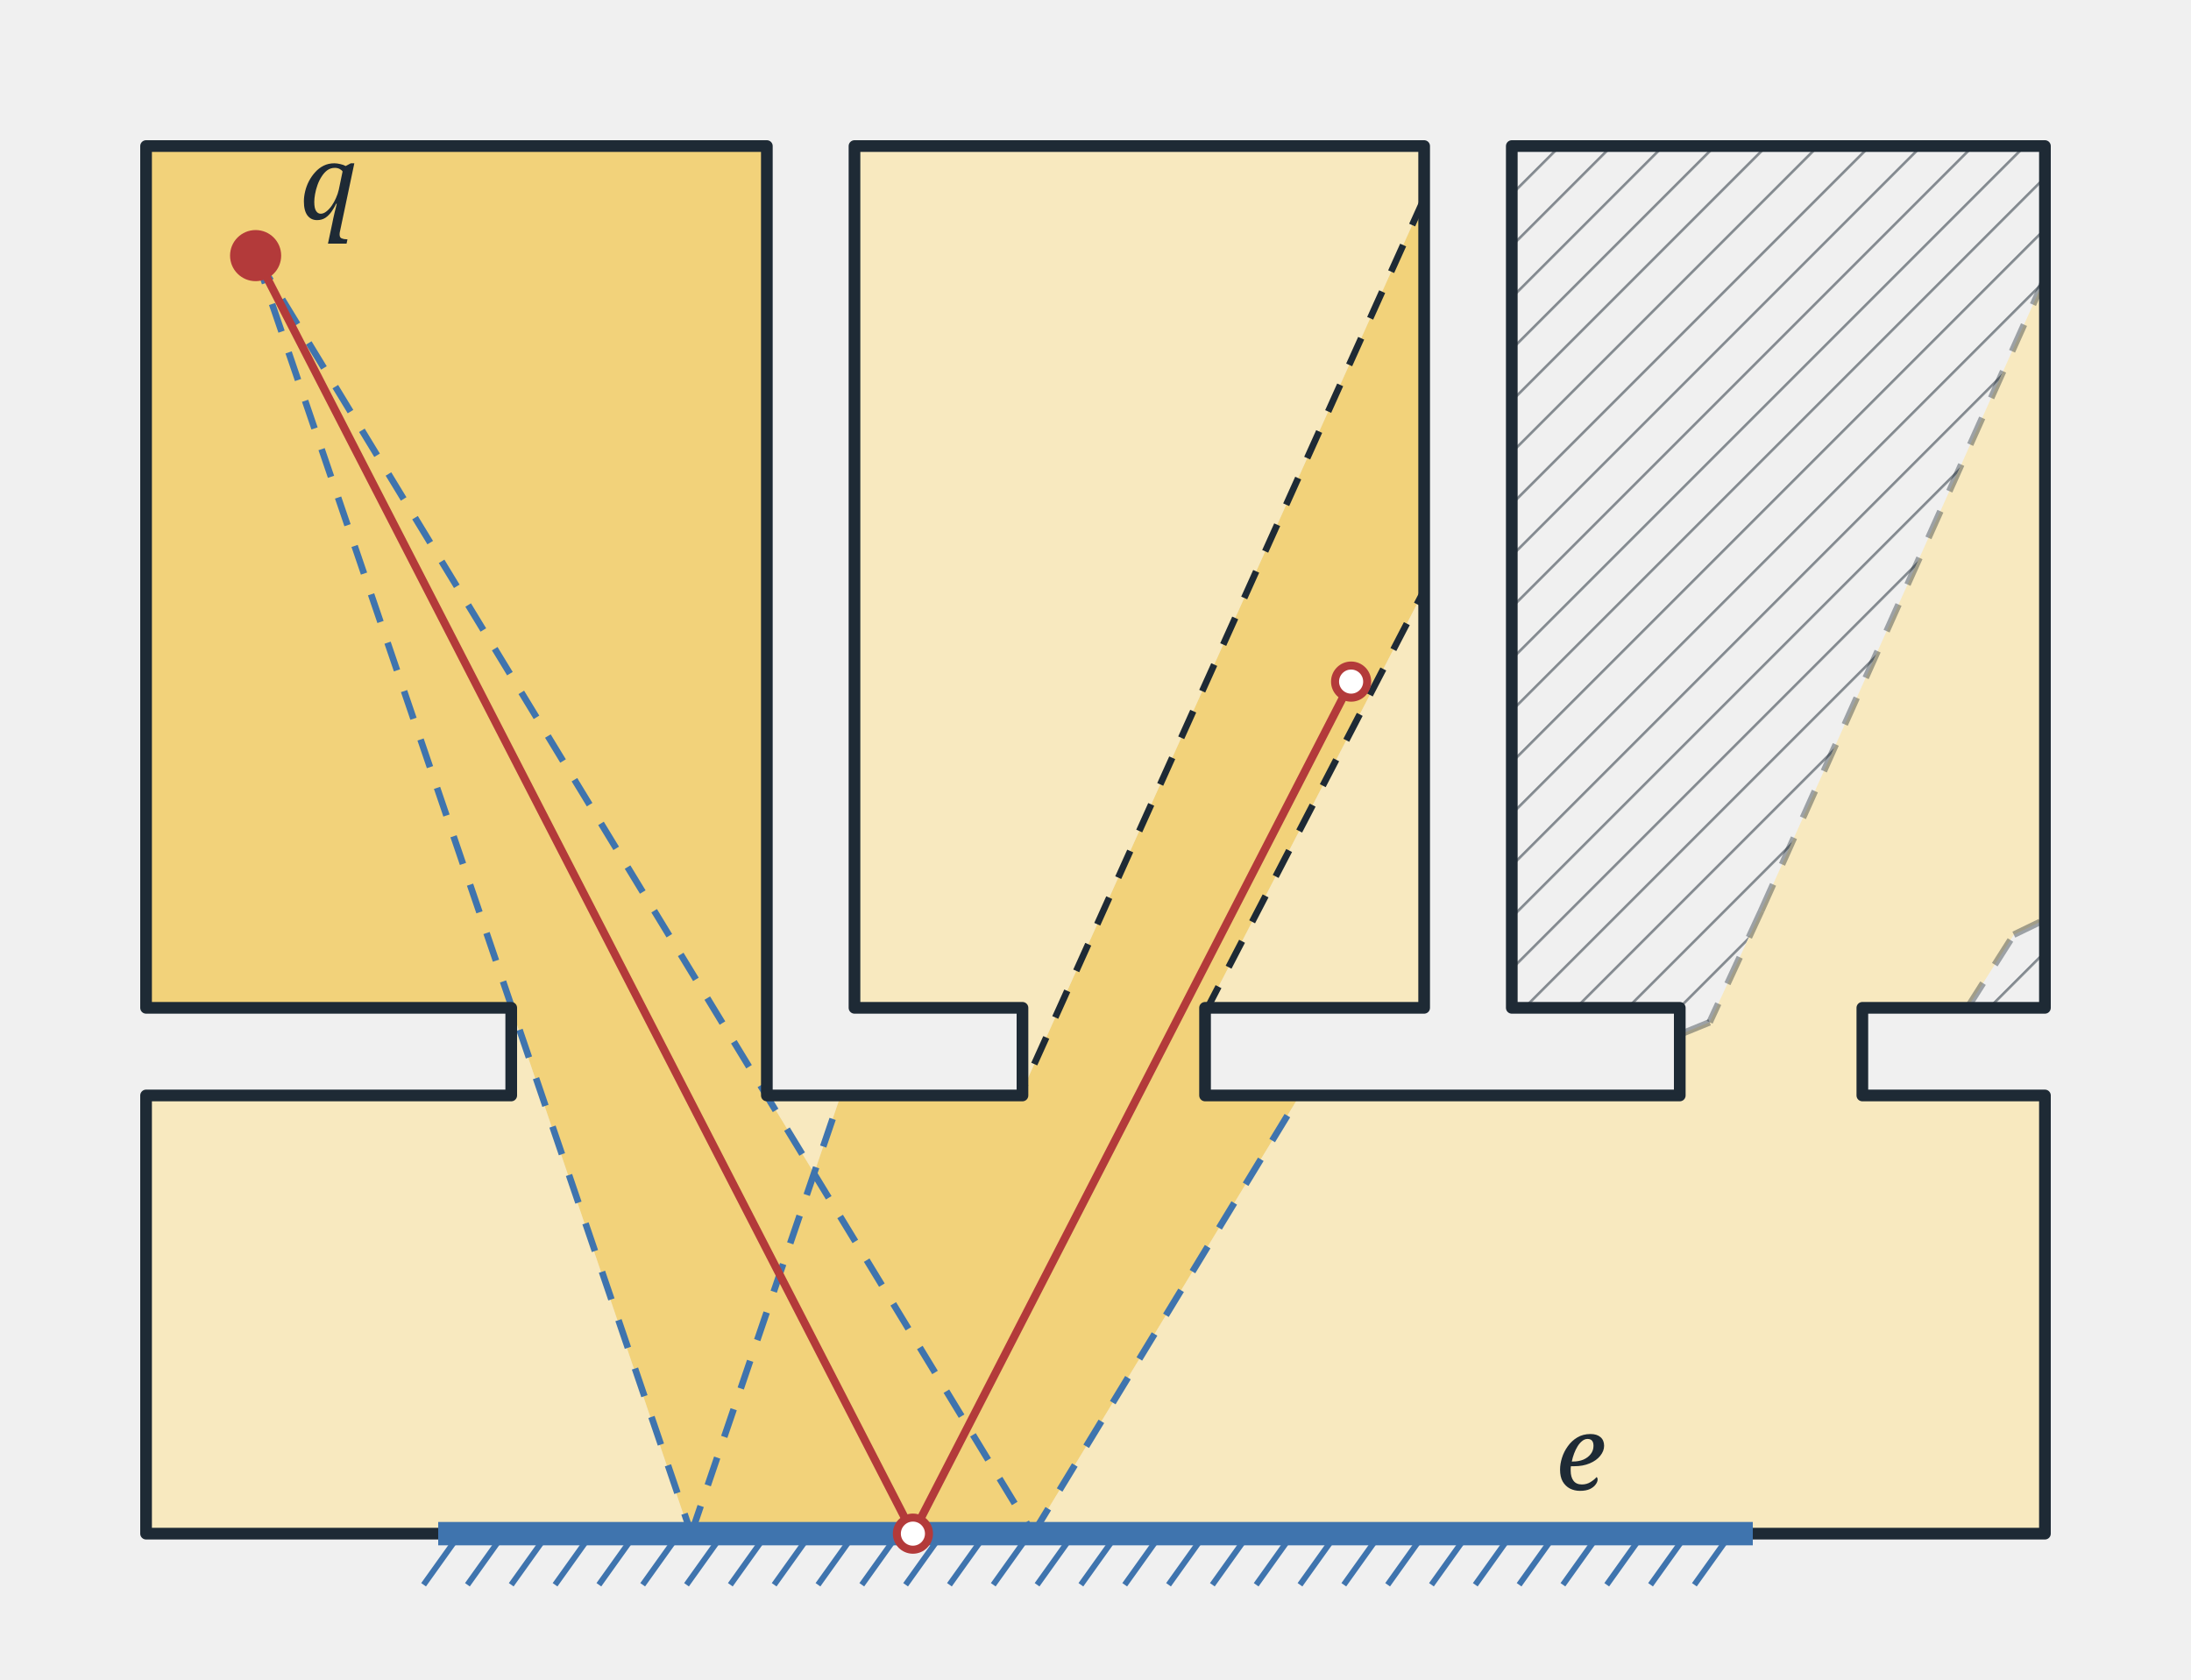
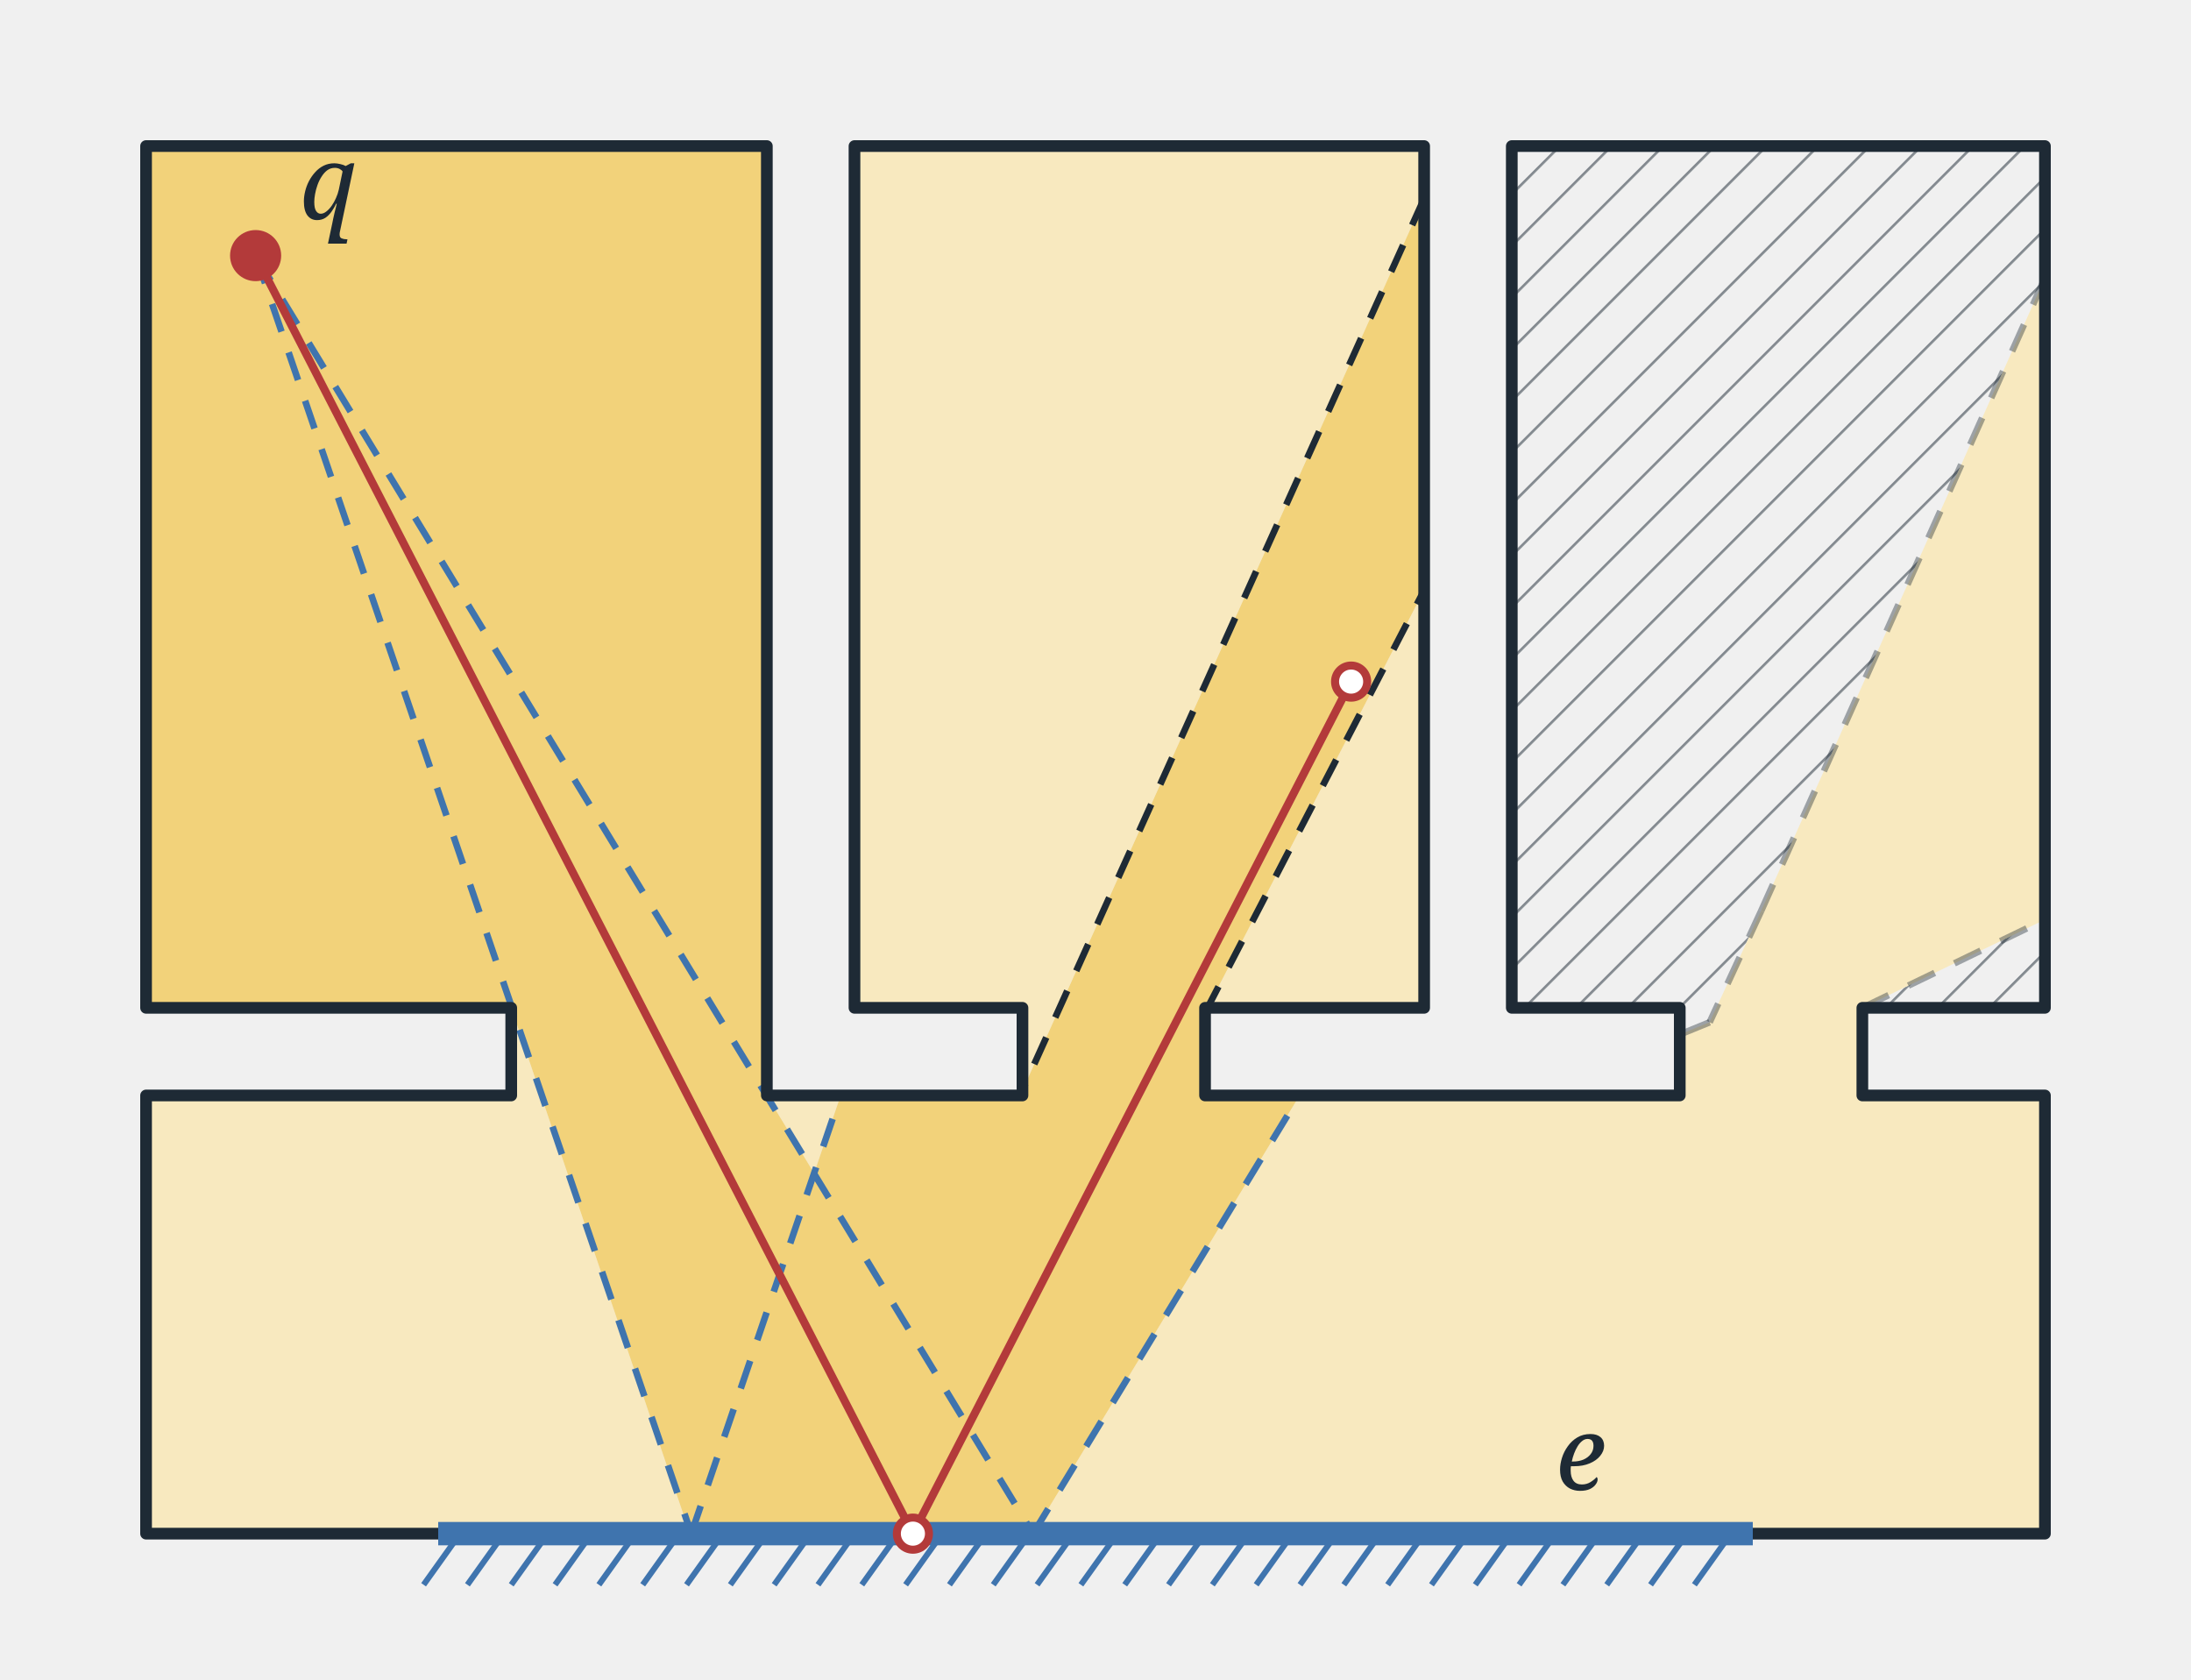
<svg xmlns="http://www.w3.org/2000/svg" viewBox="0 0 300 230" width="300" height="230">
  <defs>
    <pattern id="hatch" width="5" height="5" patternUnits="userSpaceOnUse" patternTransform="rotate(45)">
      <line class="hatch-line" x1="0" y1="0" x2="0" y2="5" />
    </pattern>
  </defs>
  <style>
  .hidden { fill: url(#hatch); }
  .near { fill: var(--fig-near, #f2d27a); }
  .far { fill: var(--fig-far, #f8e9bf); }
  .wall { fill: none; stroke: var(--fig-ink, #1e2a35); stroke-width: 1.6; stroke-linejoin: round; }
  .window { stroke: var(--fig-ink, #1e2a35); stroke-width: 0.9; stroke-dasharray: 4 3; }
  .far-window { opacity: 0.4; }
  .ray { stroke: var(--fig-mirror, #3f74ae); stroke-width: 0.9; stroke-dasharray: 4 3; }
  .mirror { stroke: var(--fig-mirror, #3f74ae); stroke-width: 3.2; }
  .tick { stroke: var(--fig-mirror, #3f74ae); stroke-width: 0.8; fill: none; }
  .link { fill: none; stroke: var(--fig-sensor, #b33a3a); stroke-width: 1.1; }
  .stop { fill: #fff; stroke: var(--fig-sensor, #b33a3a); stroke-width: 1.1; }
  .sensor { fill: var(--fig-sensor, #b33a3a); }
  .label { font: italic 14px Literata, Georgia, serif; fill: var(--fig-ink, #1e2a35); }
  .hatch-line { stroke: var(--fig-ink, #1e2a35); stroke-width: 0.7; opacity: 0.5; }
</style>
-   <path class="hidden" d="M207 20L207 138L230 138L230 141.65L234.09 139.98L241.15 124.72L280 38.06L280 20ZM280 138L280 125.92L275.74 127.98L269.38 138Z" />
-   <path class="far" d="M117 20L117 138L140 138L140 149.28L195 27.17L195 20ZM280 150L255 150L255 138L269.38 138L275.74 127.98L280 125.92L280 38.06L241.15 124.72L234.09 139.98L230 141.65L230 150L177.95 150L141.49 209.94L141.52 210L280 210ZM195 138L195 80.82L165.34 138ZM115.1 150L105 150L111.47 160.64ZM70 150L20 150L20 210L94.47 210L70 138Z" />
+   <path class="hidden" d="M207 20L207 138L230 138L230 141.65L234.09 139.98L241.15 124.72L280 38.06L280 20ZM280 138L280 125.92L255 138Z" />
+   <path class="far" d="M117 20L117 138L140 138L140 149.28L195 27.17L195 20ZM280 150L255 150L255 138L280 125.92L280 38.06L241.15 124.72L234.09 139.98L230 141.65L230 150L177.95 150L141.49 209.94L141.52 210L280 210ZM195 138L195 80.82L165.34 138ZM115.1 150L105 150L111.47 160.64ZM70 150L20 150L20 210L94.47 210L70 138Z" />
  <path class="near" d="M141.49 209.94L177.95 150L165.06 150L165 149.37L165 138.65L195 80.82L195 27.17L139.68 150L115.1 150L111.47 160.64L105 150L105 20L20 20L20 138L70 138L94.47 210L141.52 210Z" />
-   <line class="window far-window" x1="269.38" y1="138" x2="275.74" y2="127.98" />
-   <line class="window far-window" x1="275.74" y1="127.98" x2="280" y2="125.92" />
+   <line class="window far-window" x1="255" y1="138" x2="280" y2="125.92" />
  <line class="window far-window" x1="280" y1="38.06" x2="241.15" y2="124.72" />
  <line class="window far-window" x1="241.15" y1="124.72" x2="234.09" y2="139.98" />
  <line class="window far-window" x1="234.09" y1="139.98" x2="230" y2="141.65" />
  <line class="window" x1="165" y1="138.65" x2="195" y2="80.82" />
  <line class="window" x1="195" y1="27.17" x2="139.68" y2="150" />
  <line class="ray" x1="35" y1="35" x2="94.65" y2="210" />
  <line class="ray" x1="35" y1="35" x2="141.45" y2="210" />
  <line class="ray" x1="94.65" y1="210" x2="115.1" y2="150" />
  <line class="ray" x1="141.45" y1="210" x2="177.95" y2="150" />
  <path class="wall" d="M20 20L20 138L70 138L70 150L20 150L20 210L60 210L240 210L280 210L280 150L255 150L255 138L280 138L280 20L207 20L207 138L230 138L230 150L165 150L165 138L195 138L195 20L117 20L117 138L140 138L140 150L105 150L105 20Z" />
  <path class="tick" d="M63 210l-5 7M69 210l-5 7M75 210l-5 7M81 210l-5 7M87 210l-5 7M93 210l-5 7M99 210l-5 7M105 210l-5 7M111 210l-5 7M117 210l-5 7M123 210l-5 7M129 210l-5 7M135 210l-5 7M141 210l-5 7M147 210l-5 7M153 210l-5 7M159 210l-5 7M165 210l-5 7M171 210l-5 7M177 210l-5 7M183 210l-5 7M189 210l-5 7M195 210l-5 7M201 210l-5 7M207 210l-5 7M213 210l-5 7M219 210l-5 7M225 210l-5 7M231 210l-5 7M237 210l-5 7" />
  <line class="mirror" x1="60" y1="210" x2="240" y2="210" />
  <path class="link" d="M35 35L125 210L185 93.33" />
  <circle class="stop" cx="125" cy="210" r="2.2" />
  <circle class="stop" cx="185" cy="93.33" r="2.2" />
  <circle class="sensor" cx="35" cy="35" r="3.5" />
  <text class="label" x="41" y="30">q</text>
  <text class="label" x="213" y="204">e</text>
</svg>
